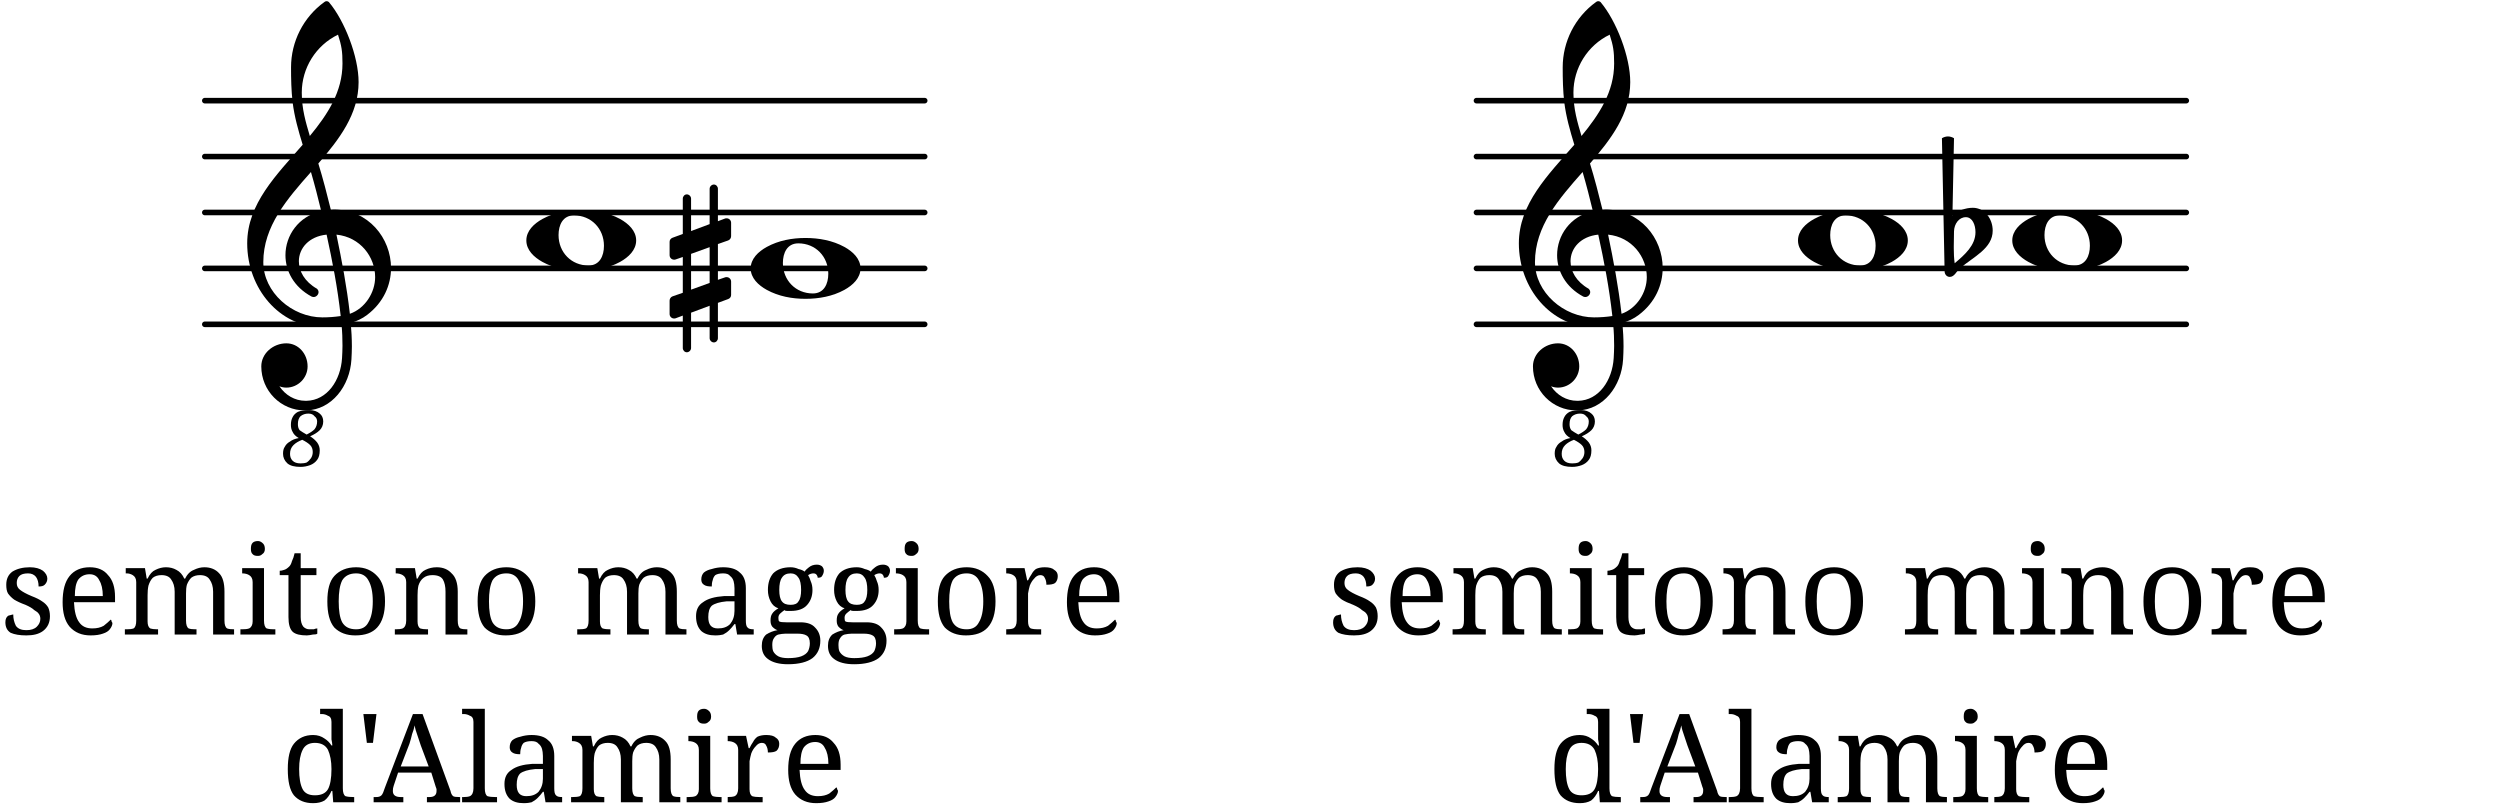
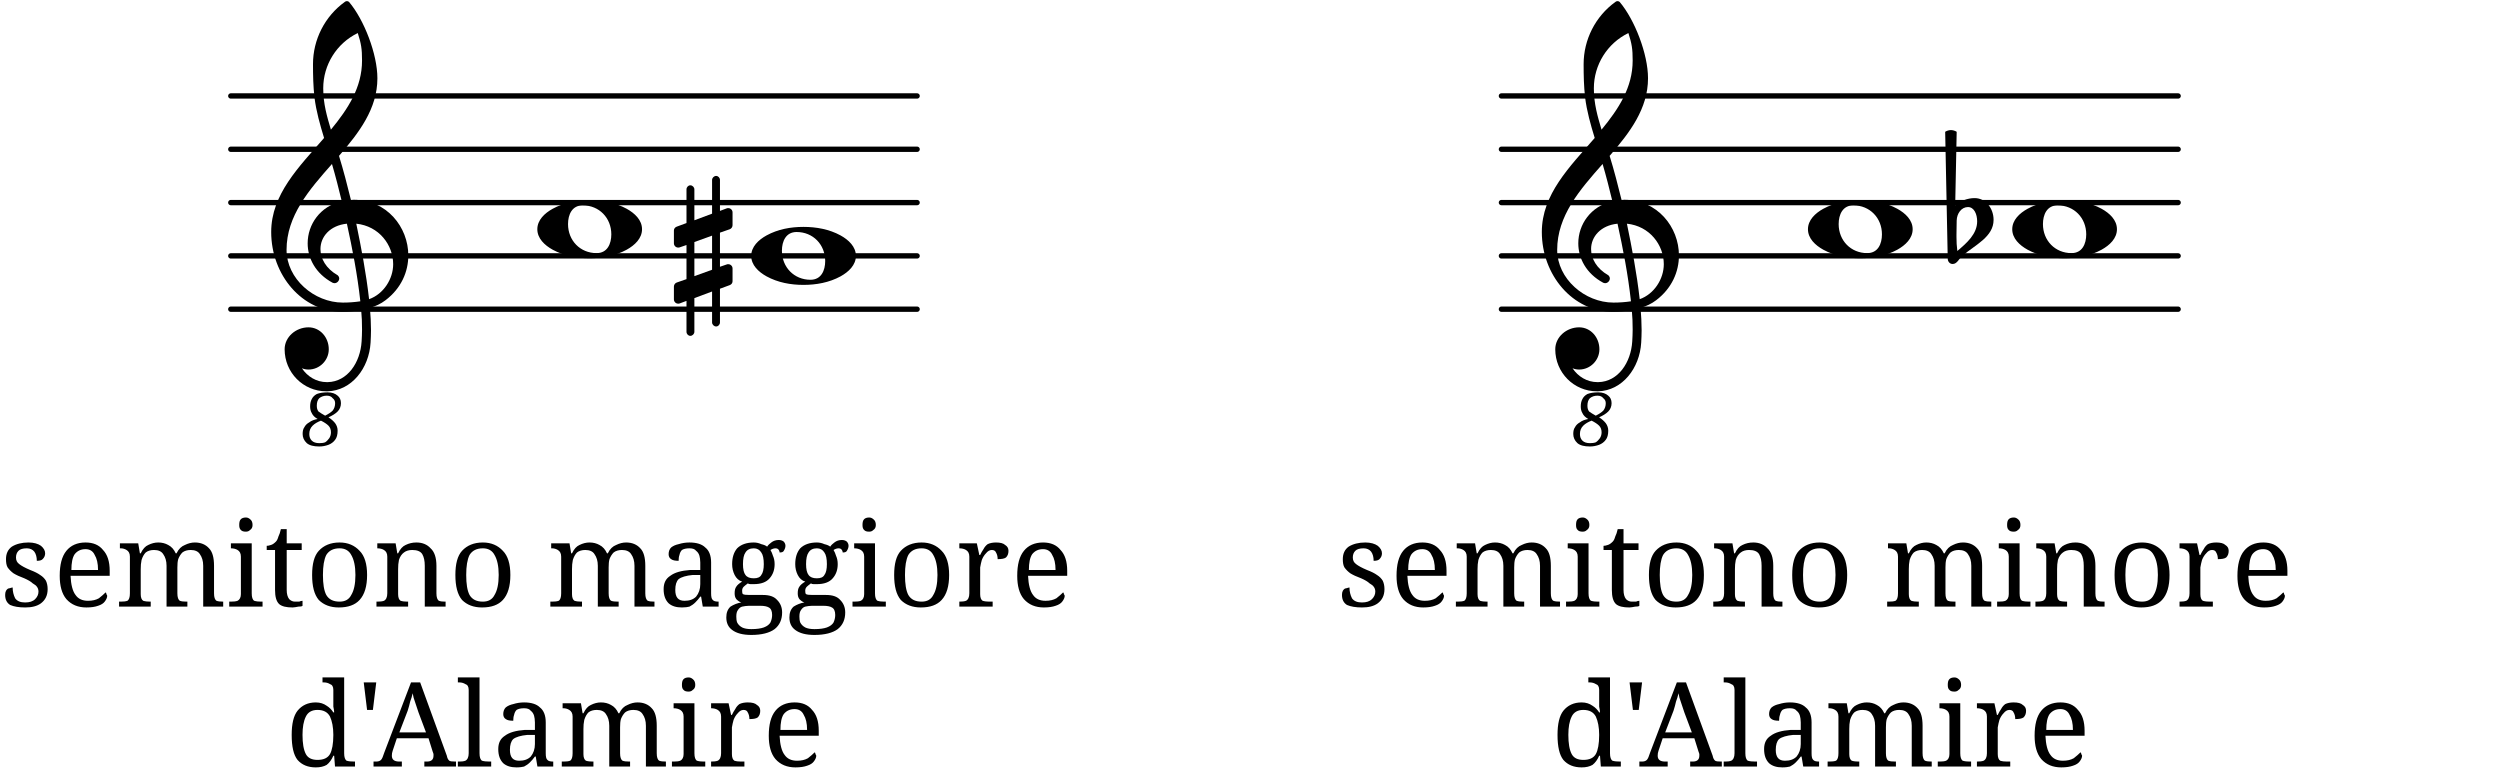
- <svg xmlns="http://www.w3.org/2000/svg" xmlns:xlink="http://www.w3.org/1999/xlink" version="1.2" width="78.56mm" height="25.25mm" viewBox="0 -0 44.704 14.37">
+ <svg xmlns="http://www.w3.org/2000/svg" xmlns:xlink="http://www.w3.org/1999/xlink" version="1.2" width="82.40mm" height="25.32mm" viewBox="0 -0 46.889 14.41">
  <style type="text/css">

tspan { white-space: pre; }

</style>
-   <g transform="translate(3.6103, 5.8)">
+   <g transform="translate(4.2761, 5.8)">
    <line stroke-linejoin="round" stroke-linecap="round" stroke-width="0.1" stroke="currentColor" x1="0.05" y1="0" x2="12.924" y2="0" />
  </g>
-   <g transform="translate(3.6103, 4.8)">
+   <g transform="translate(4.2761, 4.8)">
    <line stroke-linejoin="round" stroke-linecap="round" stroke-width="0.1" stroke="currentColor" x1="0.05" y1="0" x2="12.924" y2="0" />
  </g>
-   <g transform="translate(3.6103, 3.8)">
+   <g transform="translate(4.2761, 3.8)">
    <line stroke-linejoin="round" stroke-linecap="round" stroke-width="0.1" stroke="currentColor" x1="0.05" y1="0" x2="12.924" y2="0" />
  </g>
-   <g transform="translate(3.6103, 2.8)">
+   <g transform="translate(4.2761, 2.8)">
    <line stroke-linejoin="round" stroke-linecap="round" stroke-width="0.1" stroke="currentColor" x1="0.05" y1="0" x2="12.924" y2="0" />
  </g>
-   <g transform="translate(3.6103, 1.8)">
+   <g transform="translate(4.2761, 1.8)">
    <line stroke-linejoin="round" stroke-linecap="round" stroke-width="0.1" stroke="currentColor" x1="0.05" y1="0" x2="12.924" y2="0" />
  </g>
-   <g transform="translate(11.9723, 4.8)">
+   <g transform="translate(12.6381, 4.8)">
    <path transform="scale(0.004, -0.004)" d="M216 -312c0 -10 -8 -19 -18 -19s-19 9 -19 19v145l-83 -31v-158c0 -10 -9 -19 -19 -19s-18 9 -18 19v145l-32 -12c-2 -1 -5 -1 -7 -1c-11 0 -20 9 -20 20v60c0 8 5 16 13 19l46 16v160l-32 -11c-2 -1 -5 -1 -7 -1c-11 0 -20 9 -20 20v60c0 8 5 15 13 18l46 17v158 c0 10 8 19 18 19s19 -9 19 -19v-145l83 31v158c0 10 9 19 19 19s18 -9 18 -19v-145l32 12c2 1 5 1 7 1c11 0 20 -9 20 -20v-60c0 -8 -5 -16 -13 -19l-46 -16v-160l32 11c2 1 5 1 7 1c11 0 20 -9 20 -20v-60c0 -8 -5 -15 -13 -18l-46 -17v-158zM96 65v-160l83 30v160z" fill="currentColor" />
  </g>
  <a style="color:inherit;" xlink:href="textedit:///home/johannes/common-lisp/setzkasten/lilypond-export/b5-c4-m1-e.ly:41:48:49">
-     <g transform="translate(13.4223, 4.8)">
+     <g transform="translate(14.0881, 4.8)">
      <path transform="scale(0.004, -0.004)" d="M213 112c-50 0 -69 -43 -69 -88c0 -77 57 -136 134 -136c50 0 69 43 69 88c0 77 -57 136 -134 136zM491 0c0 -43 -34 -75 -72 -96c-53 -29 -114 -40 -174 -40s-120 11 -173 40c-38 21 -72 53 -72 96s34 75 72 96c53 29 113 40 173 40s121 -11 174 -40 c38 -21 72 -53 72 -96z" fill="currentColor" />
    </g>
  </a>
  <a style="color:inherit;" xlink:href="textedit:///home/johannes/common-lisp/setzkasten/lilypond-export/b5-c4-m1-e.ly:39:16:17">
</a>
-   <g transform="translate(5.0436, 8.334)">
+   <g transform="translate(5.6582, 8.3595)">
    <text font-family="serif" font-style="italic" font-size="1.386" text-anchor="start" fill="currentColor">
      <tspan>8</tspan>
    </text>
  </g>
-   <g transform="translate(4.4103, 4.8)">
+   <g transform="translate(5.0761, 4.8)">
    <path transform="scale(0.004, -0.004)" d="M266 -635h-6c-108 0 -195 88 -195 197c0 58 53 103 112 103c54 0 95 -47 95 -103c0 -52 -43 -95 -95 -95c-11 0 -21 2 -31 6c26 -39 68 -65 117 -65h4zM461 -203c68 24 113 95 113 164c0 90 -66 179 -173 190c24 -116 46 -231 60 -354zM74 28c0 -135 129 -247 264 -247 c28 0 55 2 82 6c-14 127 -37 245 -63 364c-79 -8 -124 -61 -124 -119c0 -44 25 -91 81 -123c5 -5 7 -10 7 -15c0 -11 -10 -22 -22 -22c-3 0 -6 1 -9 2c-80 43 -117 115 -117 185c0 88 58 174 160 197c-14 58 -29 117 -46 175c-107 -121 -213 -243 -213 -403zM335 -262 c-188 0 -333 172 -333 374c0 177 131 306 248 441c-19 62 -37 125 -45 190c-6 52 -7 104 -7 156c0 115 55 224 149 292c6 5 14 5 20 0c71 -84 133 -245 133 -358c0 -143 -86 -255 -180 -364c21 -68 39 -138 56 -207c4 0 9 1 13 1c155 0 256 -128 256 -261 c0 -76 -33 -154 -107 -210c-22 -17 -47 -28 -73 -36c3 -35 5 -70 5 -105c0 -19 -1 -39 -2 -58c-7 -119 -88 -225 -202 -228l1 43c93 2 153 92 159 191c1 18 2 37 2 55c0 31 -1 61 -4 92c-29 -5 -58 -8 -89 -8zM428 916c0 55 -4 79 -20 129c-99 -48 -162 -149 -162 -259 c0 -74 18 -133 36 -194c80 97 146 198 146 324z" fill="currentColor" />
  </g>
  <a style="color:inherit;" xlink:href="textedit:///home/johannes/common-lisp/setzkasten/lilypond-export/b5-c4-m1-e.ly:41:43:44">
-     <g transform="translate(9.4103, 4.3)">
+     <g transform="translate(10.0761, 4.3)">
      <path transform="scale(0.004, -0.004)" d="M213 112c-50 0 -69 -43 -69 -88c0 -77 57 -136 134 -136c50 0 69 43 69 88c0 77 -57 136 -134 136zM491 0c0 -43 -34 -75 -72 -96c-53 -29 -114 -40 -174 -40s-120 11 -173 40c-38 21 -72 53 -72 96s34 75 72 96c53 29 113 40 173 40s121 -11 174 -40 c38 -21 72 -53 72 -96z" fill="currentColor" />
    </g>
  </a>
-   <g transform="translate(0, 11.3478)">
+   <g transform="translate(0, 11.3791)">
    <text font-family="serif" font-size="2.2" text-anchor="start" fill="currentColor">
      <tspan>semitono maggiore</tspan>
    </text>
  </g>
-   <g transform="translate(5.0191, 14.3478)">
+   <g transform="translate(5.3434, 14.3791)">
    <text font-family="serif" font-size="2.2" text-anchor="start" fill="currentColor">
      <tspan>d'Alamire</tspan>
    </text>
  </g>
-   <g transform="translate(26.3522, 5.8)">
+   <g transform="translate(28.1106, 5.8)">
    <line stroke-linejoin="round" stroke-linecap="round" stroke-width="0.1" stroke="currentColor" x1="0.05" y1="0" x2="12.744" y2="0" />
  </g>
-   <g transform="translate(26.3522, 4.8)">
+   <g transform="translate(28.1106, 4.8)">
    <line stroke-linejoin="round" stroke-linecap="round" stroke-width="0.1" stroke="currentColor" x1="0.05" y1="0" x2="12.744" y2="0" />
  </g>
-   <g transform="translate(26.3522, 3.8)">
+   <g transform="translate(28.1106, 3.8)">
    <line stroke-linejoin="round" stroke-linecap="round" stroke-width="0.1" stroke="currentColor" x1="0.05" y1="0" x2="12.744" y2="0" />
  </g>
-   <g transform="translate(26.3522, 2.8)">
+   <g transform="translate(28.1106, 2.8)">
    <line stroke-linejoin="round" stroke-linecap="round" stroke-width="0.1" stroke="currentColor" x1="0.05" y1="0" x2="12.744" y2="0" />
  </g>
-   <g transform="translate(26.3522, 1.8)">
+   <g transform="translate(28.1106, 1.8)">
    <line stroke-linejoin="round" stroke-linecap="round" stroke-width="0.1" stroke="currentColor" x1="0.05" y1="0" x2="12.744" y2="0" />
  </g>
-   <g transform="translate(34.8342, 4.3)">
+   <g transform="translate(36.5926, 4.3)">
    <path transform="scale(0.004, -0.004)" d="M27 41l-1 -66v-11c0 -22 1 -44 4 -66c45 38 93 80 93 139c0 33 -14 67 -43 67c-31 0 -52 -30 -53 -63zM-15 -138l-12 595c8 5 18 8 27 8s19 -3 27 -8l-7 -345c25 21 58 34 91 34c52 0 89 -48 89 -102c0 -80 -86 -117 -147 -169c-15 -13 -24 -38 -45 -38 c-13 0 -23 11 -23 25z" fill="currentColor" />
  </g>
  <a style="color:inherit;" xlink:href="textedit:///home/johannes/common-lisp/setzkasten/lilypond-export/b5-c4-m1-e.ly:78:48:49">
-     <g transform="translate(35.9842, 4.3)">
+     <g transform="translate(37.7426, 4.3)">
      <path transform="scale(0.004, -0.004)" d="M213 112c-50 0 -69 -43 -69 -88c0 -77 57 -136 134 -136c50 0 69 43 69 88c0 77 -57 136 -134 136zM491 0c0 -43 -34 -75 -72 -96c-53 -29 -114 -40 -174 -40s-120 11 -173 40c-38 21 -72 53 -72 96s34 75 72 96c53 29 113 40 173 40s121 -11 174 -40 c38 -21 72 -53 72 -96z" fill="currentColor" />
    </g>
  </a>
  <a style="color:inherit;" xlink:href="textedit:///home/johannes/common-lisp/setzkasten/lilypond-export/b5-c4-m1-e.ly:76:16:17">
</a>
-   <g transform="translate(27.7856, 8.334)">
+   <g transform="translate(29.4928, 8.3595)">
    <text font-family="serif" font-style="italic" font-size="1.386" text-anchor="start" fill="currentColor">
      <tspan>8</tspan>
    </text>
  </g>
-   <g transform="translate(27.1522, 4.8)">
+   <g transform="translate(28.9106, 4.8)">
    <path transform="scale(0.004, -0.004)" d="M266 -635h-6c-108 0 -195 88 -195 197c0 58 53 103 112 103c54 0 95 -47 95 -103c0 -52 -43 -95 -95 -95c-11 0 -21 2 -31 6c26 -39 68 -65 117 -65h4zM461 -203c68 24 113 95 113 164c0 90 -66 179 -173 190c24 -116 46 -231 60 -354zM74 28c0 -135 129 -247 264 -247 c28 0 55 2 82 6c-14 127 -37 245 -63 364c-79 -8 -124 -61 -124 -119c0 -44 25 -91 81 -123c5 -5 7 -10 7 -15c0 -11 -10 -22 -22 -22c-3 0 -6 1 -9 2c-80 43 -117 115 -117 185c0 88 58 174 160 197c-14 58 -29 117 -46 175c-107 -121 -213 -243 -213 -403zM335 -262 c-188 0 -333 172 -333 374c0 177 131 306 248 441c-19 62 -37 125 -45 190c-6 52 -7 104 -7 156c0 115 55 224 149 292c6 5 14 5 20 0c71 -84 133 -245 133 -358c0 -143 -86 -255 -180 -364c21 -68 39 -138 56 -207c4 0 9 1 13 1c155 0 256 -128 256 -261 c0 -76 -33 -154 -107 -210c-22 -17 -47 -28 -73 -36c3 -35 5 -70 5 -105c0 -19 -1 -39 -2 -58c-7 -119 -88 -225 -202 -228l1 43c93 2 153 92 159 191c1 18 2 37 2 55c0 31 -1 61 -4 92c-29 -5 -58 -8 -89 -8zM428 916c0 55 -4 79 -20 129c-99 -48 -162 -149 -162 -259 c0 -74 18 -133 36 -194c80 97 146 198 146 324z" fill="currentColor" />
  </g>
  <a style="color:inherit;" xlink:href="textedit:///home/johannes/common-lisp/setzkasten/lilypond-export/b5-c4-m1-e.ly:78:43:44">
-     <g transform="translate(32.1522, 4.3)">
+     <g transform="translate(33.9106, 4.3)">
      <path transform="scale(0.004, -0.004)" d="M213 112c-50 0 -69 -43 -69 -88c0 -77 57 -136 134 -136c50 0 69 43 69 88c0 77 -57 136 -134 136zM491 0c0 -43 -34 -75 -72 -96c-53 -29 -114 -40 -174 -40s-120 11 -173 40c-38 21 -72 53 -72 96s34 75 72 96c53 29 113 40 173 40s121 -11 174 -40 c38 -21 72 -53 72 -96z" fill="currentColor" />
    </g>
  </a>
-   <g transform="translate(23.7446, 11.3478)">
+   <g transform="translate(25.0761, 11.3791)">
    <text font-family="serif" font-size="2.2" text-anchor="start" fill="currentColor">
      <tspan>semitono minore</tspan>
    </text>
  </g>
-   <g transform="translate(27.671, 14.3478)">
+   <g transform="translate(29.088, 14.3791)">
    <text font-family="serif" font-size="2.2" text-anchor="start" fill="currentColor">
      <tspan>d'Alamire</tspan>
    </text>
  </g>
</svg>
